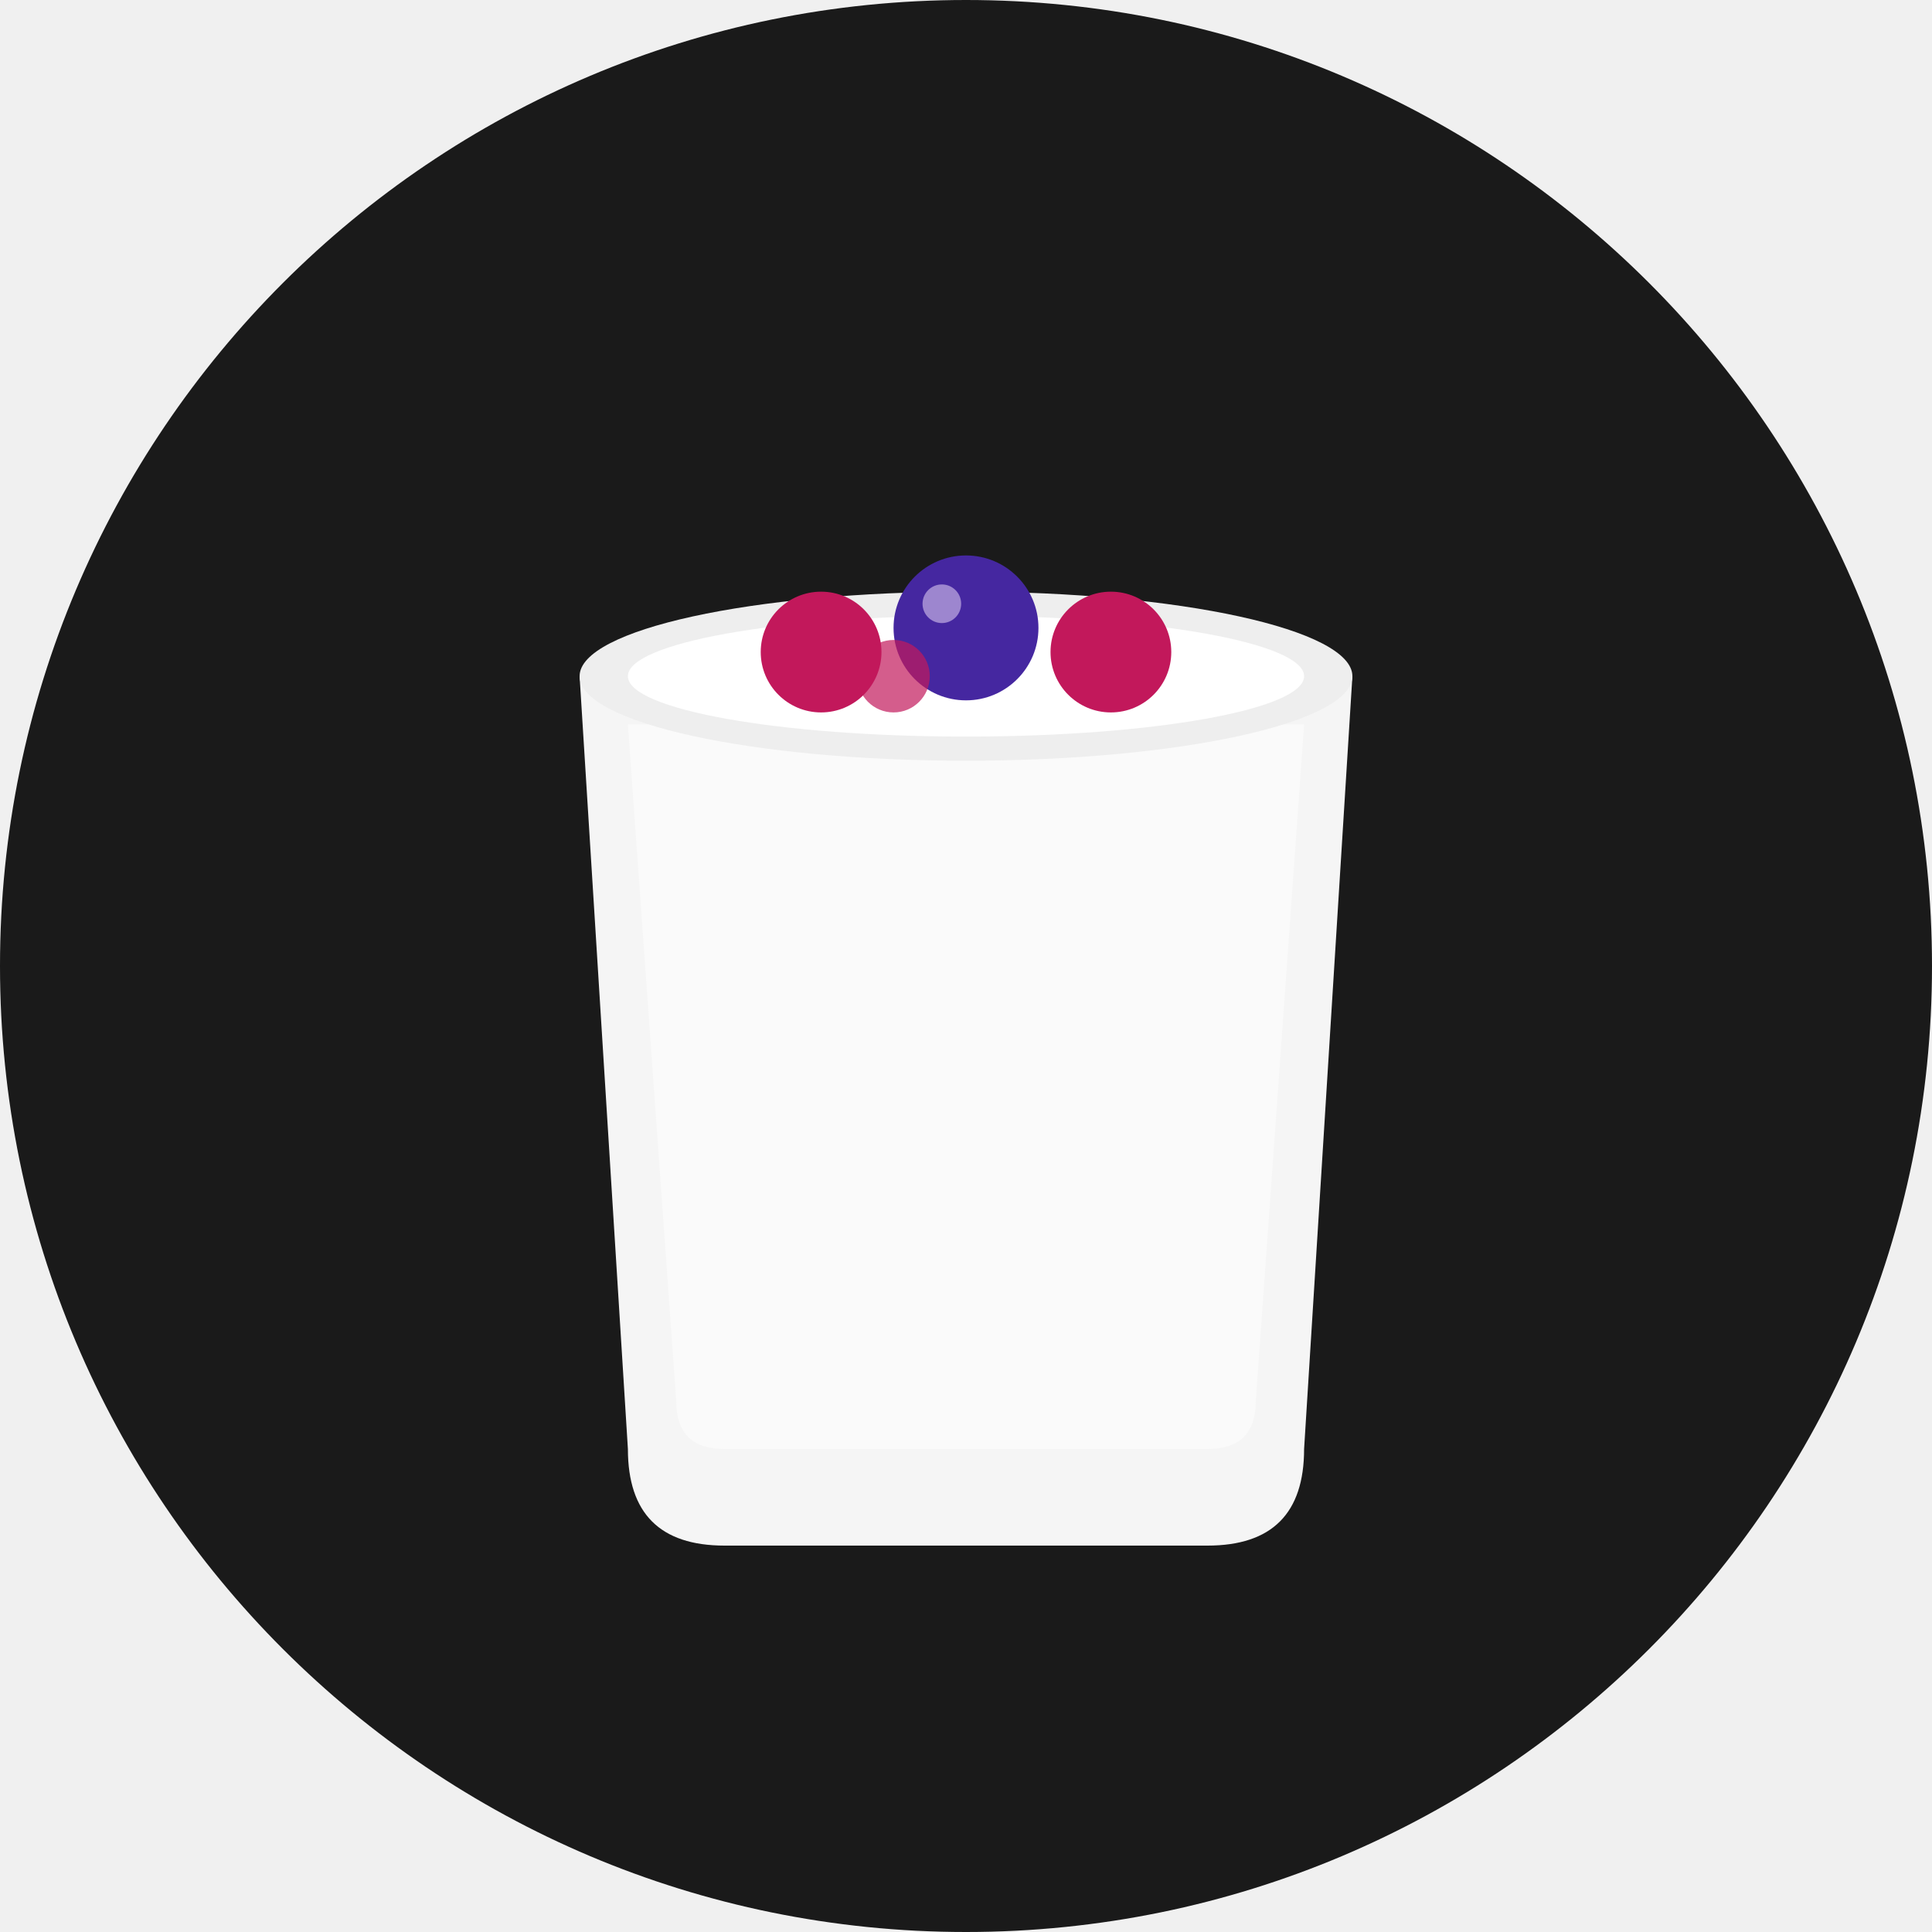
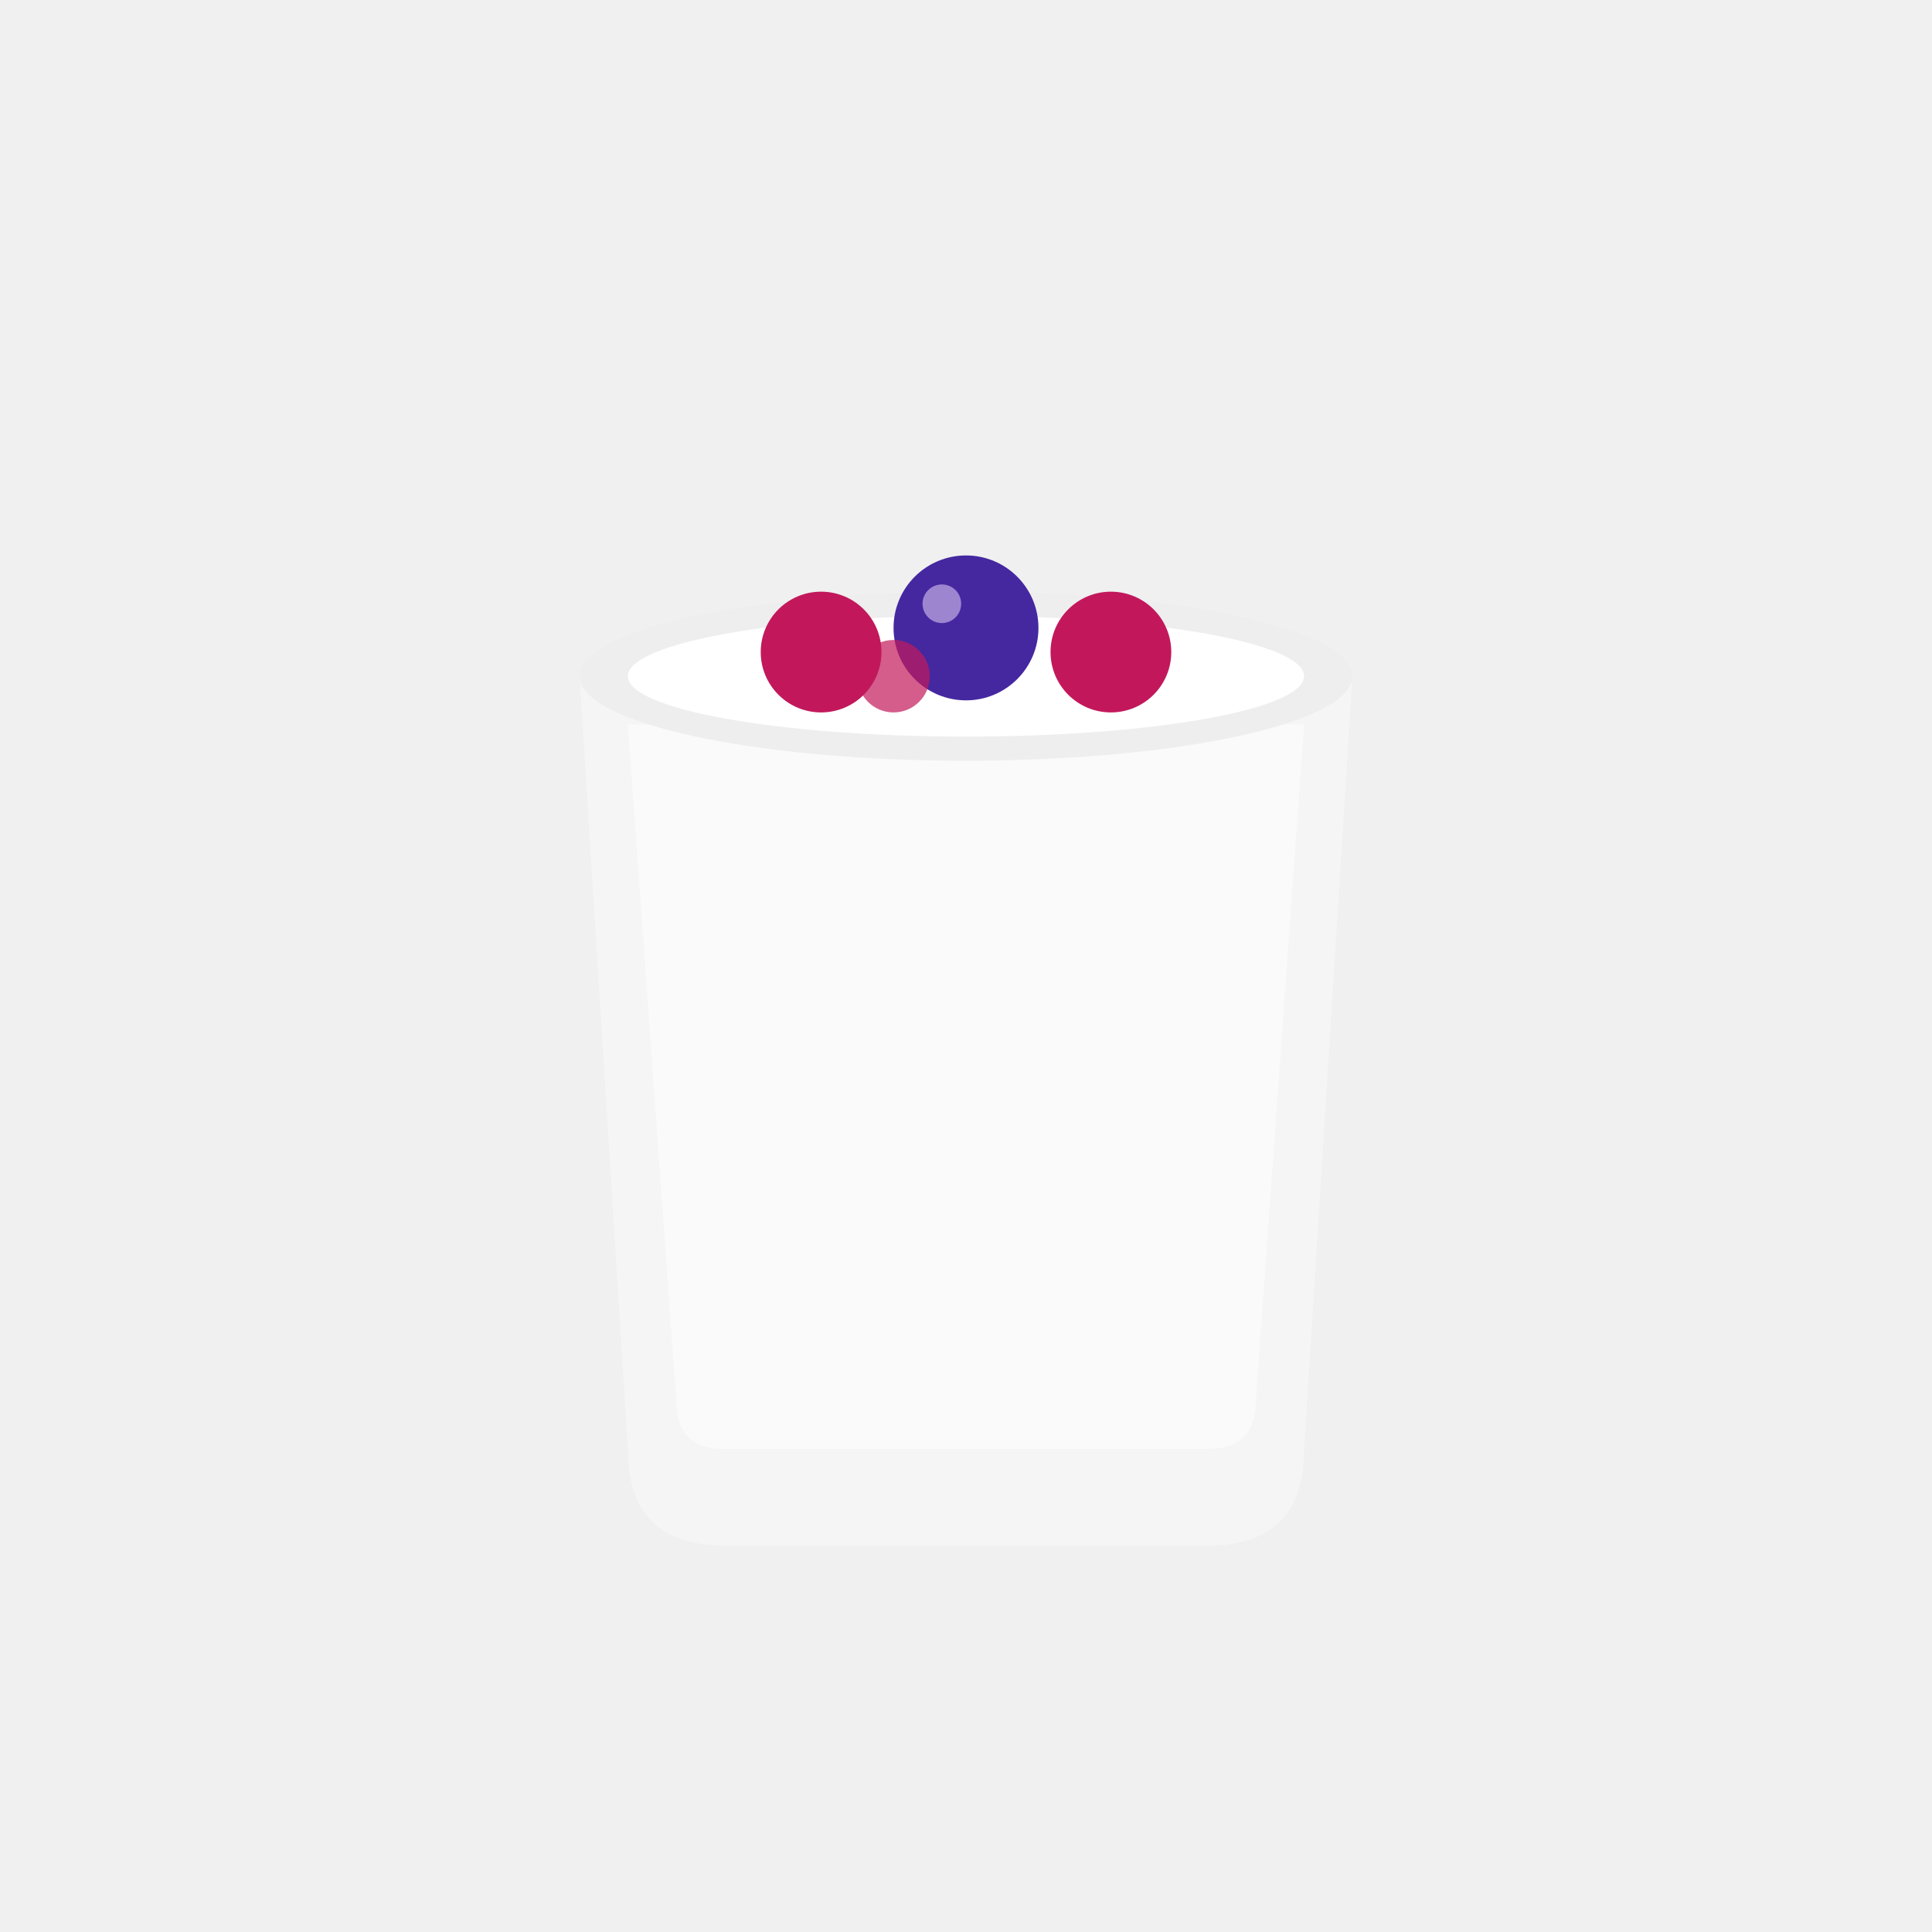
<svg xmlns="http://www.w3.org/2000/svg" viewBox="0 0 80 80">
-   <circle cx="40" cy="40" r="40" fill="#1A1A1A" />
  <path d="M24 28 L26 60 Q26 64 30 64 L50 64 Q54 64 54 60 L56 28 Z" fill="#F5F5F5" />
  <path d="M26 30 L28 58 Q28 60 30 60 L50 60 Q52 60 52 58 L54 30 Z" fill="#FAFAFA" />
  <ellipse cx="40" cy="28" rx="16" ry="3.5" fill="#EEEEEE" />
  <ellipse cx="40" cy="28" rx="14" ry="2.5" fill="#FFFFFF" />
  <circle cx="34" cy="27" r="2.5" fill="#C2185B" />
  <circle cx="40" cy="26" r="3" fill="#4527A0" />
  <circle cx="46" cy="27" r="2.5" fill="#C2185B" />
  <circle cx="37" cy="28" r="1.5" fill="#C2185B" opacity="0.7" />
  <circle cx="39" cy="25" r="0.8" fill="#B39DDB" opacity="0.8" />
</svg>
